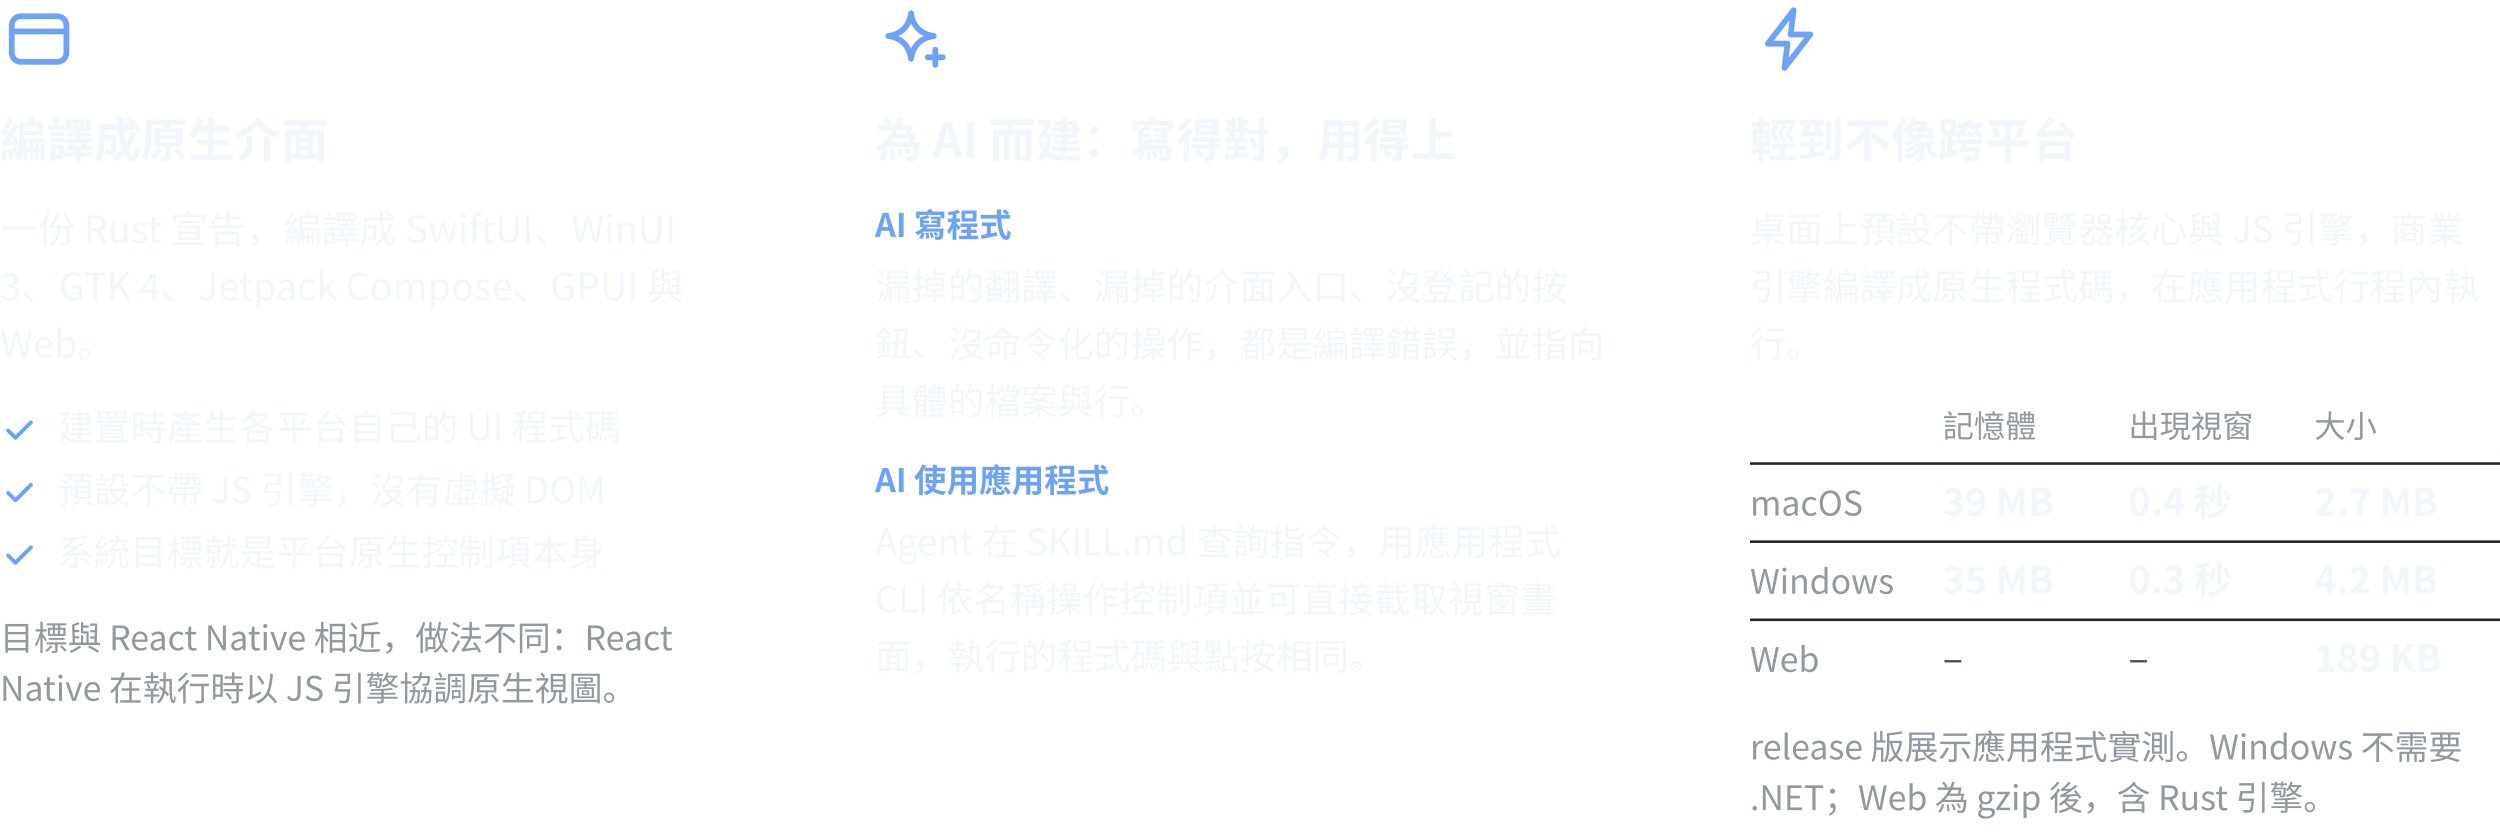
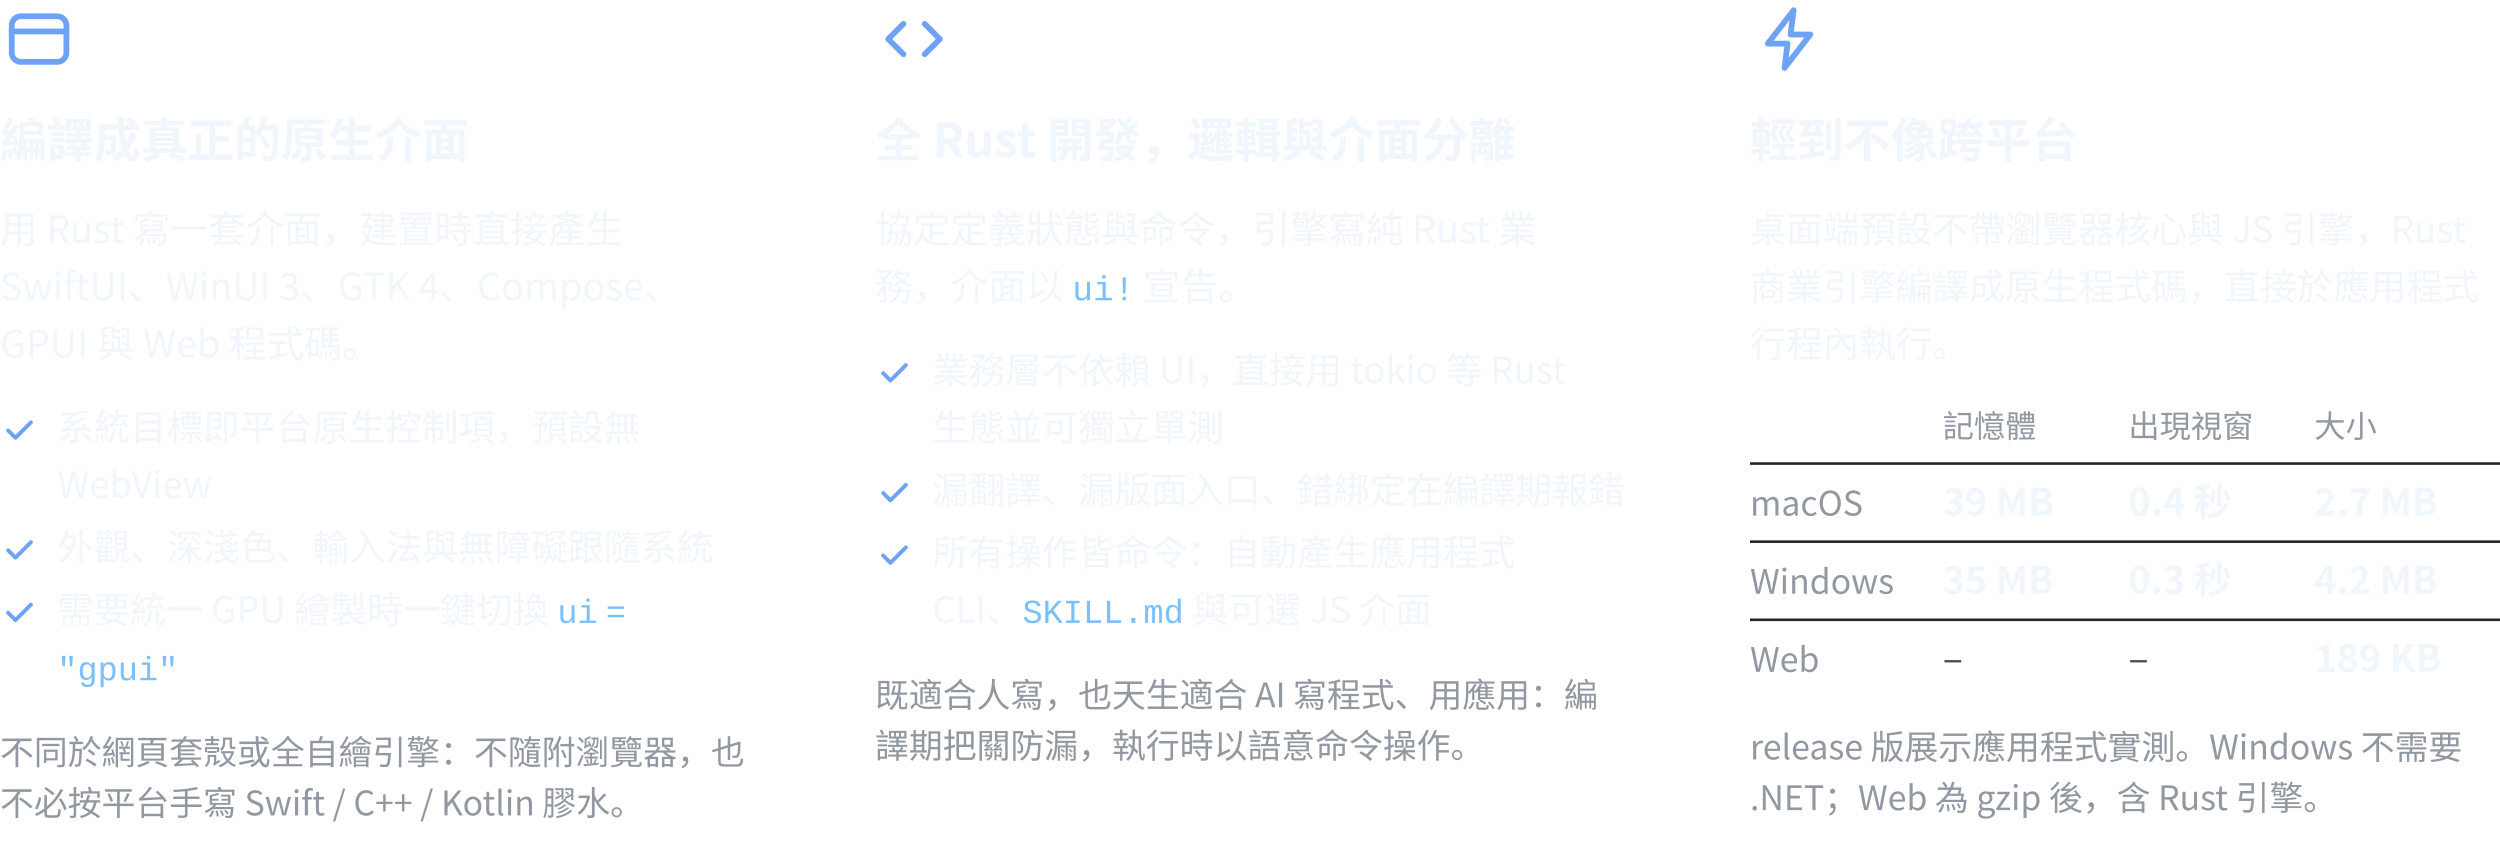
- <svg xmlns="http://www.w3.org/2000/svg" viewBox="0 0 960 321" width="960" height="321" font-family="-apple-system, BlinkMacSystemFont, 'Segoe UI', 'PingFang SC', 'Hiragino Sans GB', 'Microsoft YaHei', 'Noto Sans CJK SC', 'Helvetica Neue', Arial, sans-serif">
+ <svg xmlns="http://www.w3.org/2000/svg" viewBox="0 0 960 323" width="960" height="323" font-family="-apple-system, BlinkMacSystemFont, 'Segoe UI', 'PingFang SC', 'Hiragino Sans GB', 'Microsoft YaHei', 'Noto Sans CJK SC', 'Helvetica Neue', Arial, sans-serif">
  <defs>
    <symbol id="bern-logo" viewBox="0 0 1024 1024">
      <defs>
        <clipPath id="bern-symbol-disc">
          <circle cx="512" cy="512" r="512" />
        </clipPath>
      </defs>
      <g clip-path="url(#bern-symbol-disc)">
        <rect width="1024" height="1024" fill="#4A8BEF" />
        <path fill="#24324D" d="M 290.4 372.1 C 270.7 579.3 309.8 827.6 392.0 1060.0 L 1100 1100 L 1060.0 880.0 C 1013.0 692.2 904.4 451.5 684.3 270.5 A 14 14 0 0 0 662.4 286.5 C 693.7 364.2 711.6 444.8 715.3 529.4 A 36 36 0 0 1 691.6 564.9 C 620.6 590.7 549.5 616.5 478.5 642.4 A 36 36 0 0 1 436.0 628.1 C 383.8 547.6 344.6 461.1 317.8 369.5 A 14 14 0 0 0 290.4 372.1 Z" />
        <ellipse rx="22" ry="36" fill="#E8F4FF" transform="translate(520 760) rotate(-20)" />
        <ellipse rx="22" ry="36" fill="#E8F4FF" transform="translate(748 668) rotate(-20)" />
      </g>
    </symbol>
  </defs>
  <g transform="translate(0.0 0.0)">
    <g transform="translate(1.0 1.0) scale(1.1667)" fill="none" stroke="#6EA2F5" stroke-width="1.9" stroke-linecap="round" stroke-linejoin="round" color="#6EA2F5">
      <rect x="3" y="4.5" width="18" height="15" rx="3" />
      <path d="M3 9.5h18" />
    </g>
-     <text x="0.0" y="60.4" font-size="18" fill="#F0F6FC" font-weight="700">編譯成原生介面</text>
-     <text x="0.0" y="93.3" font-size="14.5" fill="#F0F6FC">一份 Rust 宣告，編譯成 SwiftUI、WinUI</text>
-     <text x="0.0" y="115.3" font-size="14.5" fill="#F0F6FC">3、GTK 4、Jetpack Compose、GPUI 與</text>
-     <text x="0.0" y="137.3" font-size="14.5" fill="#F0F6FC">Web。</text>
+     <text x="0.0" y="60.4" font-size="18" fill="#F0F6FC" font-weight="700">編譯成真正的原生介面</text>
+     <text x="0.0" y="93.3" font-size="14.5" fill="#F0F6FC">用 Rust 寫一套介面，建置時直接產生</text>
+     <text x="0.0" y="115.3" font-size="14.5" fill="#F0F6FC">SwiftUI、WinUI 3、GTK 4、Compose、</text>
+     <text x="0.0" y="137.3" font-size="14.5" fill="#F0F6FC">GPUI 與 Web 程式碼。</text>
    <g transform="translate(0.0 157.5) scale(0.625)" fill="none" stroke="#6EA2F5" stroke-width="2.4" stroke-linecap="round" stroke-linejoin="round" color="#6EA2F5">
      <path d="m5 12.5 4.5 4.5L19 7.5" />
    </g>
-     <text x="22.0" y="169.2" font-size="14" fill="#F0F6FC">建置時產生各平台自己的 UI 程式碼</text>
+     <text x="22.0" y="169.2" font-size="14" fill="#F0F6FC">系統目標即平台原生控制項，預設無</text>
+     <text x="22.0" y="191.2" font-size="14" fill="#F0F6FC">WebView</text>
+     <g transform="translate(0.0 203.5) scale(0.625)" fill="none" stroke="#6EA2F5" stroke-width="2.4" stroke-linecap="round" stroke-linejoin="round" color="#6EA2F5">
+       <path d="m5 12.5 4.5 4.5L19 7.5" />
+     </g>
+     <text x="22.0" y="215.2" font-size="14" fill="#F0F6FC">外觀、深淺色、輸入法與無障礙跟隨系統</text>
+     <g transform="translate(0.0 227.5) scale(0.625)" fill="none" stroke="#6EA2F5" stroke-width="2.4" stroke-linecap="round" stroke-linejoin="round" color="#6EA2F5">
+       <path d="m5 12.5 4.5 4.5L19 7.5" />
+     </g>
+     <text x="22.0" y="239.2" font-size="14" fill="#F0F6FC">需要統一 GPU 繪製時一鍵切換 <tspan font-family="ui-monospace, SFMono-Regular, Menlo, Consolas, 'Liberation Mono', monospace" font-size="12.9" fill="#79C0FF">ui</tspan>
+       <tspan font-family="ui-monospace, SFMono-Regular, Menlo, Consolas, 'Liberation Mono', monospace" font-size="12.9" fill="#79C0FF">=</tspan>
+     </text>
+     <text x="22.0" y="261.2" font-size="14" fill="#F0F6FC">
+       <tspan font-family="ui-monospace, SFMono-Regular, Menlo, Consolas, 'Liberation Mono', monospace" font-size="12.9" fill="#79C0FF">"gpui"</tspan>
+     </text>
+     <text x="0.0" y="293.6" font-size="13" fill="#9198A1">不同於網頁套殼或全自繪引擎：不隨附瀏覽器，也</text>
+     <text x="0.0" y="313.1" font-size="13" fill="#9198A1">不必按平台手寫 Swift / C++ / Kotlin 膠水。</text>
+   </g>
+   <g transform="translate(336.0 0.0)">
+     <g transform="translate(1.0 1.0) scale(1.1667)" fill="none" stroke="#6EA2F5" stroke-width="1.9" stroke-linecap="round" stroke-linejoin="round" color="#6EA2F5">
+       <path d="M8.5 7 3.5 12l5 5M15.5 7l5 5-5 5" />
+     </g>
+     <text x="0.0" y="60.4" font-size="18" fill="#F0F6FC" font-weight="700">全 Rust 開發，邏輯與介面分離</text>
+     <text x="0.0" y="93.3" font-size="14.5" fill="#F0F6FC">協定定義狀態與命令，引擎寫純 Rust 業</text>
+     <text x="0.0" y="115.3" font-size="14.5" fill="#F0F6FC">務，介面以 <tspan font-family="ui-monospace, SFMono-Regular, Menlo, Consolas, 'Liberation Mono', monospace" font-size="13.3" fill="#79C0FF">ui!</tspan> 宣告。</text>
+     <g transform="translate(0.0 135.5) scale(0.625)" fill="none" stroke="#6EA2F5" stroke-width="2.4" stroke-linecap="round" stroke-linejoin="round" color="#6EA2F5">
+       <path d="m5 12.5 4.5 4.5L19 7.5" />
+     </g>
+     <text x="22.0" y="147.2" font-size="14" fill="#F0F6FC">業務層不依賴 UI，直接用 tokio 等 Rust</text>
+     <text x="22.0" y="169.2" font-size="14" fill="#F0F6FC">生態並可獨立單測</text>
    <g transform="translate(0.0 181.5) scale(0.625)" fill="none" stroke="#6EA2F5" stroke-width="2.4" stroke-linecap="round" stroke-linejoin="round" color="#6EA2F5">
      <path d="m5 12.5 4.5 4.5L19 7.5" />
    </g>
-     <text x="22.0" y="193.2" font-size="14" fill="#F0F6FC">預設不帶 JS 引擎，沒有虛擬 DOM</text>
+     <text x="22.0" y="193.2" font-size="14" fill="#F0F6FC">漏翻譯、漏版面入口、錯綁定在編譯期報錯</text>
    <g transform="translate(0.0 205.5) scale(0.625)" fill="none" stroke="#6EA2F5" stroke-width="2.4" stroke-linecap="round" stroke-linejoin="round" color="#6EA2F5">
      <path d="m5 12.5 4.5 4.5L19 7.5" />
    </g>
-     <text x="22.0" y="217.2" font-size="14" fill="#F0F6FC">系統目標就是平台原生控制項本身</text>
-     <text x="0.0" y="249.7" font-size="13" fill="#9198A1">目標與 React Native 相近，做法不同：React</text>
-     <text x="0.0" y="269.1" font-size="13" fill="#9198A1">Native 在執行時以 JS 引擎協調原生視圖。</text>
-   </g>
-   <g transform="translate(336.0 0.0)">
-     <g transform="translate(1.0 1.0) scale(1.1667)" fill="none" stroke="#6EA2F5" stroke-width="1.9" stroke-linecap="round" stroke-linejoin="round" color="#6EA2F5">
-       <path d="M11 3.5c.6 4.3 3.2 6.9 7.5 7.5-4.3.6-6.9 3.2-7.5 7.5-.6-4.3-3.2-6.9-7.5-7.5 4.3-.6 6.9-3.2 7.5-7.5z" />
-       <path d="M19 15.5v5M16.5 18h5" />
-     </g>
-     <text x="0.0" y="60.4" font-size="18" fill="#F0F6FC" font-weight="700">為 AI 而建：寫得對，用得上</text>
-     <text x="0.0" y="91.0" font-size="12.5" font-weight="700" fill="#6EA2F5">AI 寫程式</text>
-     <text x="0.0" y="115.2" font-size="14" fill="#F0F6FC">漏掉的翻譯、漏掉的介面入口、沒登記的按</text>
-     <text x="0.0" y="137.2" font-size="14" fill="#F0F6FC">鈕、沒命令化的操作，都是編譯錯誤，並指向</text>
-     <text x="0.0" y="159.2" font-size="14" fill="#F0F6FC">具體的檔案與行。</text>
-     <text x="0.0" y="189.0" font-size="12.5" font-weight="700" fill="#6EA2F5">AI 使用應用程式</text>
-     <text x="0.0" y="213.2" font-size="14" fill="#F0F6FC">Agent 在 SKILL.md 查詢指令，用應用程式</text>
-     <text x="0.0" y="235.2" font-size="14" fill="#F0F6FC">CLI 依名稱操作控制項並可直接截取視窗畫</text>
-     <text x="0.0" y="257.2" font-size="14" fill="#F0F6FC">面，執行的程式碼與點按相同。</text>
+     <text x="22.0" y="217.2" font-size="14" fill="#F0F6FC">所有操作皆命令：自動產生應用程式</text>
+     <text x="22.0" y="239.2" font-size="14" fill="#F0F6FC">CLI、<tspan font-family="ui-monospace, SFMono-Regular, Menlo, Consolas, 'Liberation Mono', monospace" font-size="12.9" fill="#79C0FF">SKILL.md</tspan> 與可選 JS 介面</text>
+     <text x="0.0" y="271.6" font-size="13" fill="#9198A1">既適合人寫，也天生適合 AI 寫程式、用應用：編</text>
+     <text x="0.0" y="291.1" font-size="13" fill="#9198A1">譯期把關防漏，執行時以語意命令操作。</text>
  </g>
  <g transform="translate(672.0 0.0)">
    <g transform="translate(1.0 1.0) scale(1.1667)" fill="none" stroke="#6EA2F5" stroke-width="1.9" stroke-linecap="round" stroke-linejoin="round" color="#6EA2F5">
      <path d="M13.5 2.5 5 13.5h6.5l-1 8 8.5-11h-6.5z" />
    </g>
    <text x="0.0" y="60.4" font-size="18" fill="#F0F6FC" font-weight="700">輕到不像跨平台</text>
-     <text x="0.0" y="93.2" font-size="14" fill="#F0F6FC">桌面上預設不帶瀏覽器核心與 JS 引擎，商業</text>
-     <text x="0.0" y="115.2" font-size="14" fill="#F0F6FC">引擎編譯成原生程式碼，在應用程式行程內執</text>
-     <text x="0.0" y="137.2" font-size="14" fill="#F0F6FC">行。</text>
+     <text x="0.0" y="93.2" font-size="14" fill="#F0F6FC">桌面端預設不帶瀏覽器核心與 JS 引擎，Rust</text>
+     <text x="0.0" y="115.2" font-size="14" fill="#F0F6FC">商業引擎編譯成原生程式碼，直接於應用程式</text>
+     <text x="0.0" y="137.2" font-size="14" fill="#F0F6FC">行程內執行。</text>
    <text x="74.0" y="168" font-size="12" fill="#9198A1">記憶體</text>
    <text x="145.3" y="168" font-size="12" fill="#9198A1">出現視窗</text>
    <text x="216.7" y="168" font-size="12" fill="#9198A1">大小</text>
    <line x1="0" y1="178.0" x2="288.0" y2="178.0" stroke="#21262D" />
    <text x="0" y="198.0" font-size="13" fill="#9198A1">macOS</text>
    <text x="74.0" y="198.0" font-size="14.5" font-weight="700" fill="#F0F6FC">39 MB</text>
    <text x="145.3" y="198.0" font-size="14.5" font-weight="700" fill="#F0F6FC">0.4 秒</text>
    <text x="216.7" y="198.0" font-size="14.5" font-weight="700" fill="#F0F6FC">2.7 MB</text>
    <line x1="0" y1="208.0" x2="288.0" y2="208.0" stroke="#21262D" />
    <text x="0" y="228.0" font-size="13" fill="#9198A1">Windows</text>
    <text x="74.0" y="228.0" font-size="14.5" font-weight="700" fill="#F0F6FC">35 MB</text>
    <text x="145.3" y="228.0" font-size="14.5" font-weight="700" fill="#F0F6FC">0.3 秒</text>
    <text x="216.7" y="228.0" font-size="14.5" font-weight="700" fill="#F0F6FC">4.2 MB</text>
    <line x1="0" y1="238.0" x2="288.0" y2="238.0" stroke="#21262D" />
    <text x="0" y="258.0" font-size="13" fill="#9198A1">Web</text>
    <text x="74.0" y="258.0" font-size="14.5" font-weight="400" fill="#484F58">–</text>
    <text x="145.3" y="258.0" font-size="14.5" font-weight="400" fill="#484F58">–</text>
    <text x="216.7" y="258.0" font-size="14.5" font-weight="700" fill="#F0F6FC">189 KB</text>
    <text x="0.0" y="291.6" font-size="13" fill="#9198A1">release 版展示應用程式實測。Windows 不需要</text>
    <text x="0.0" y="311.1" font-size="13" fill="#9198A1">.NET；Web 為 gzip 後，含 Rust 引擎。</text>
  </g>
</svg>
